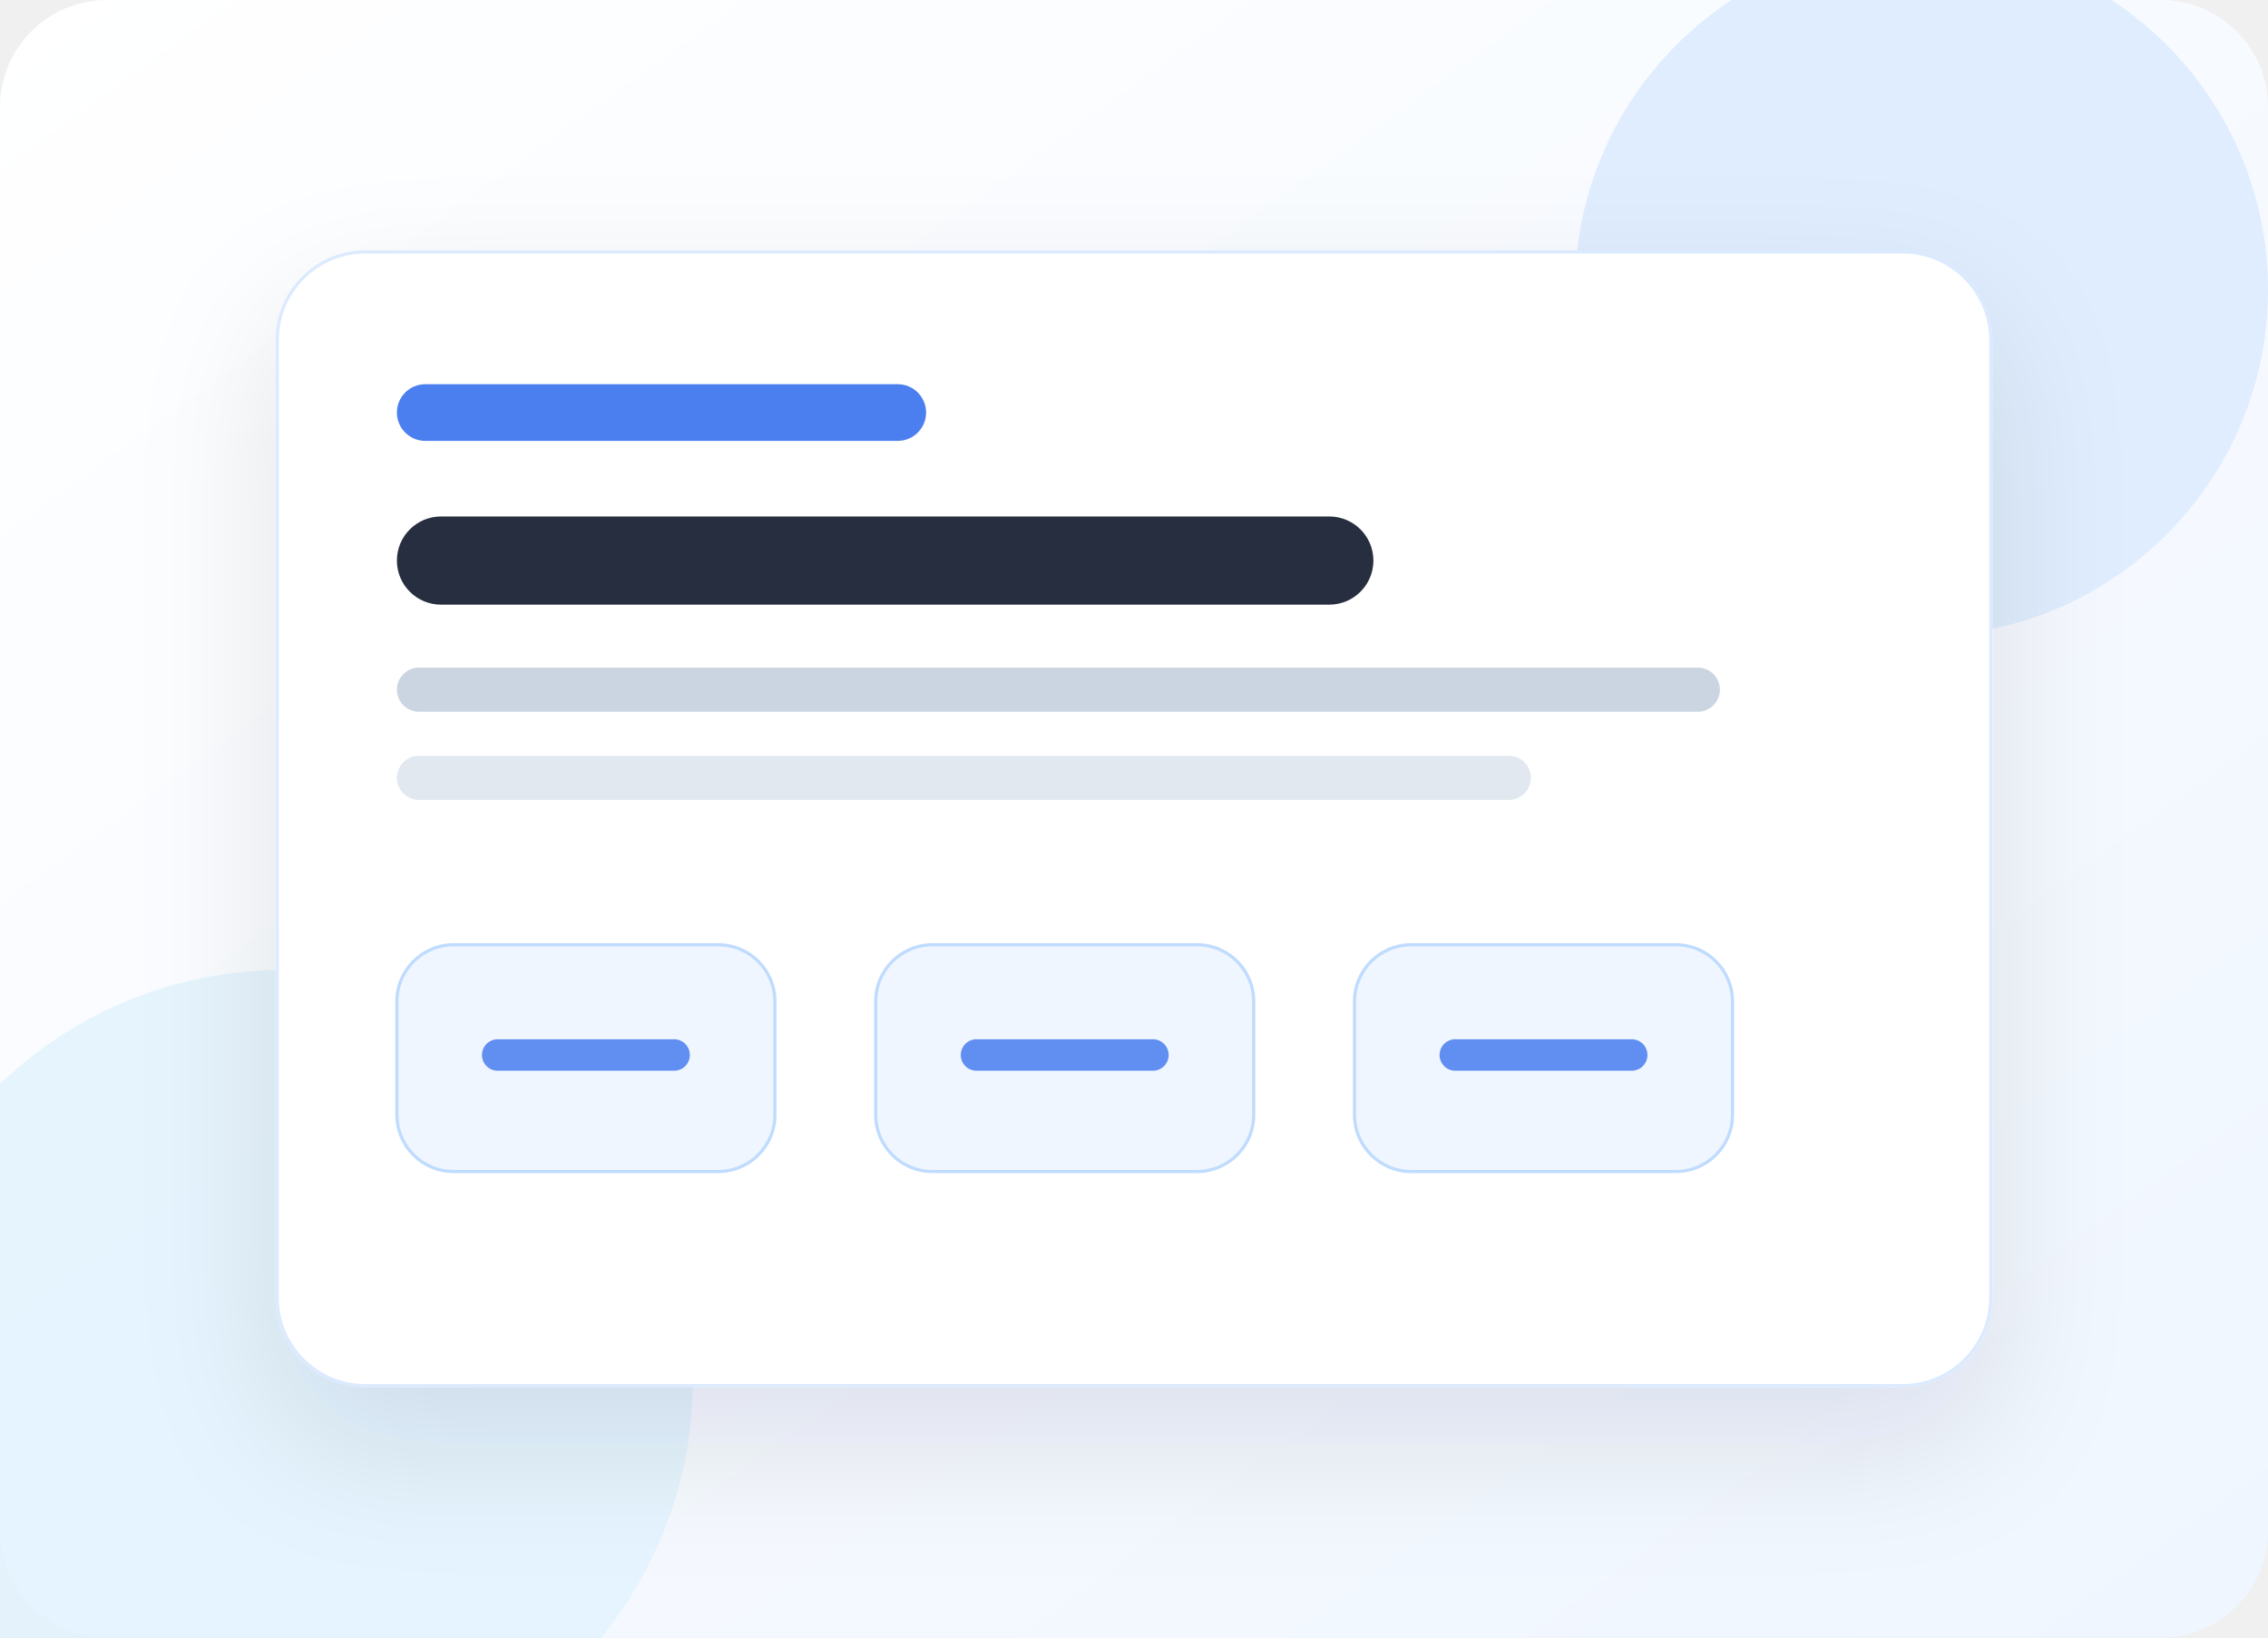
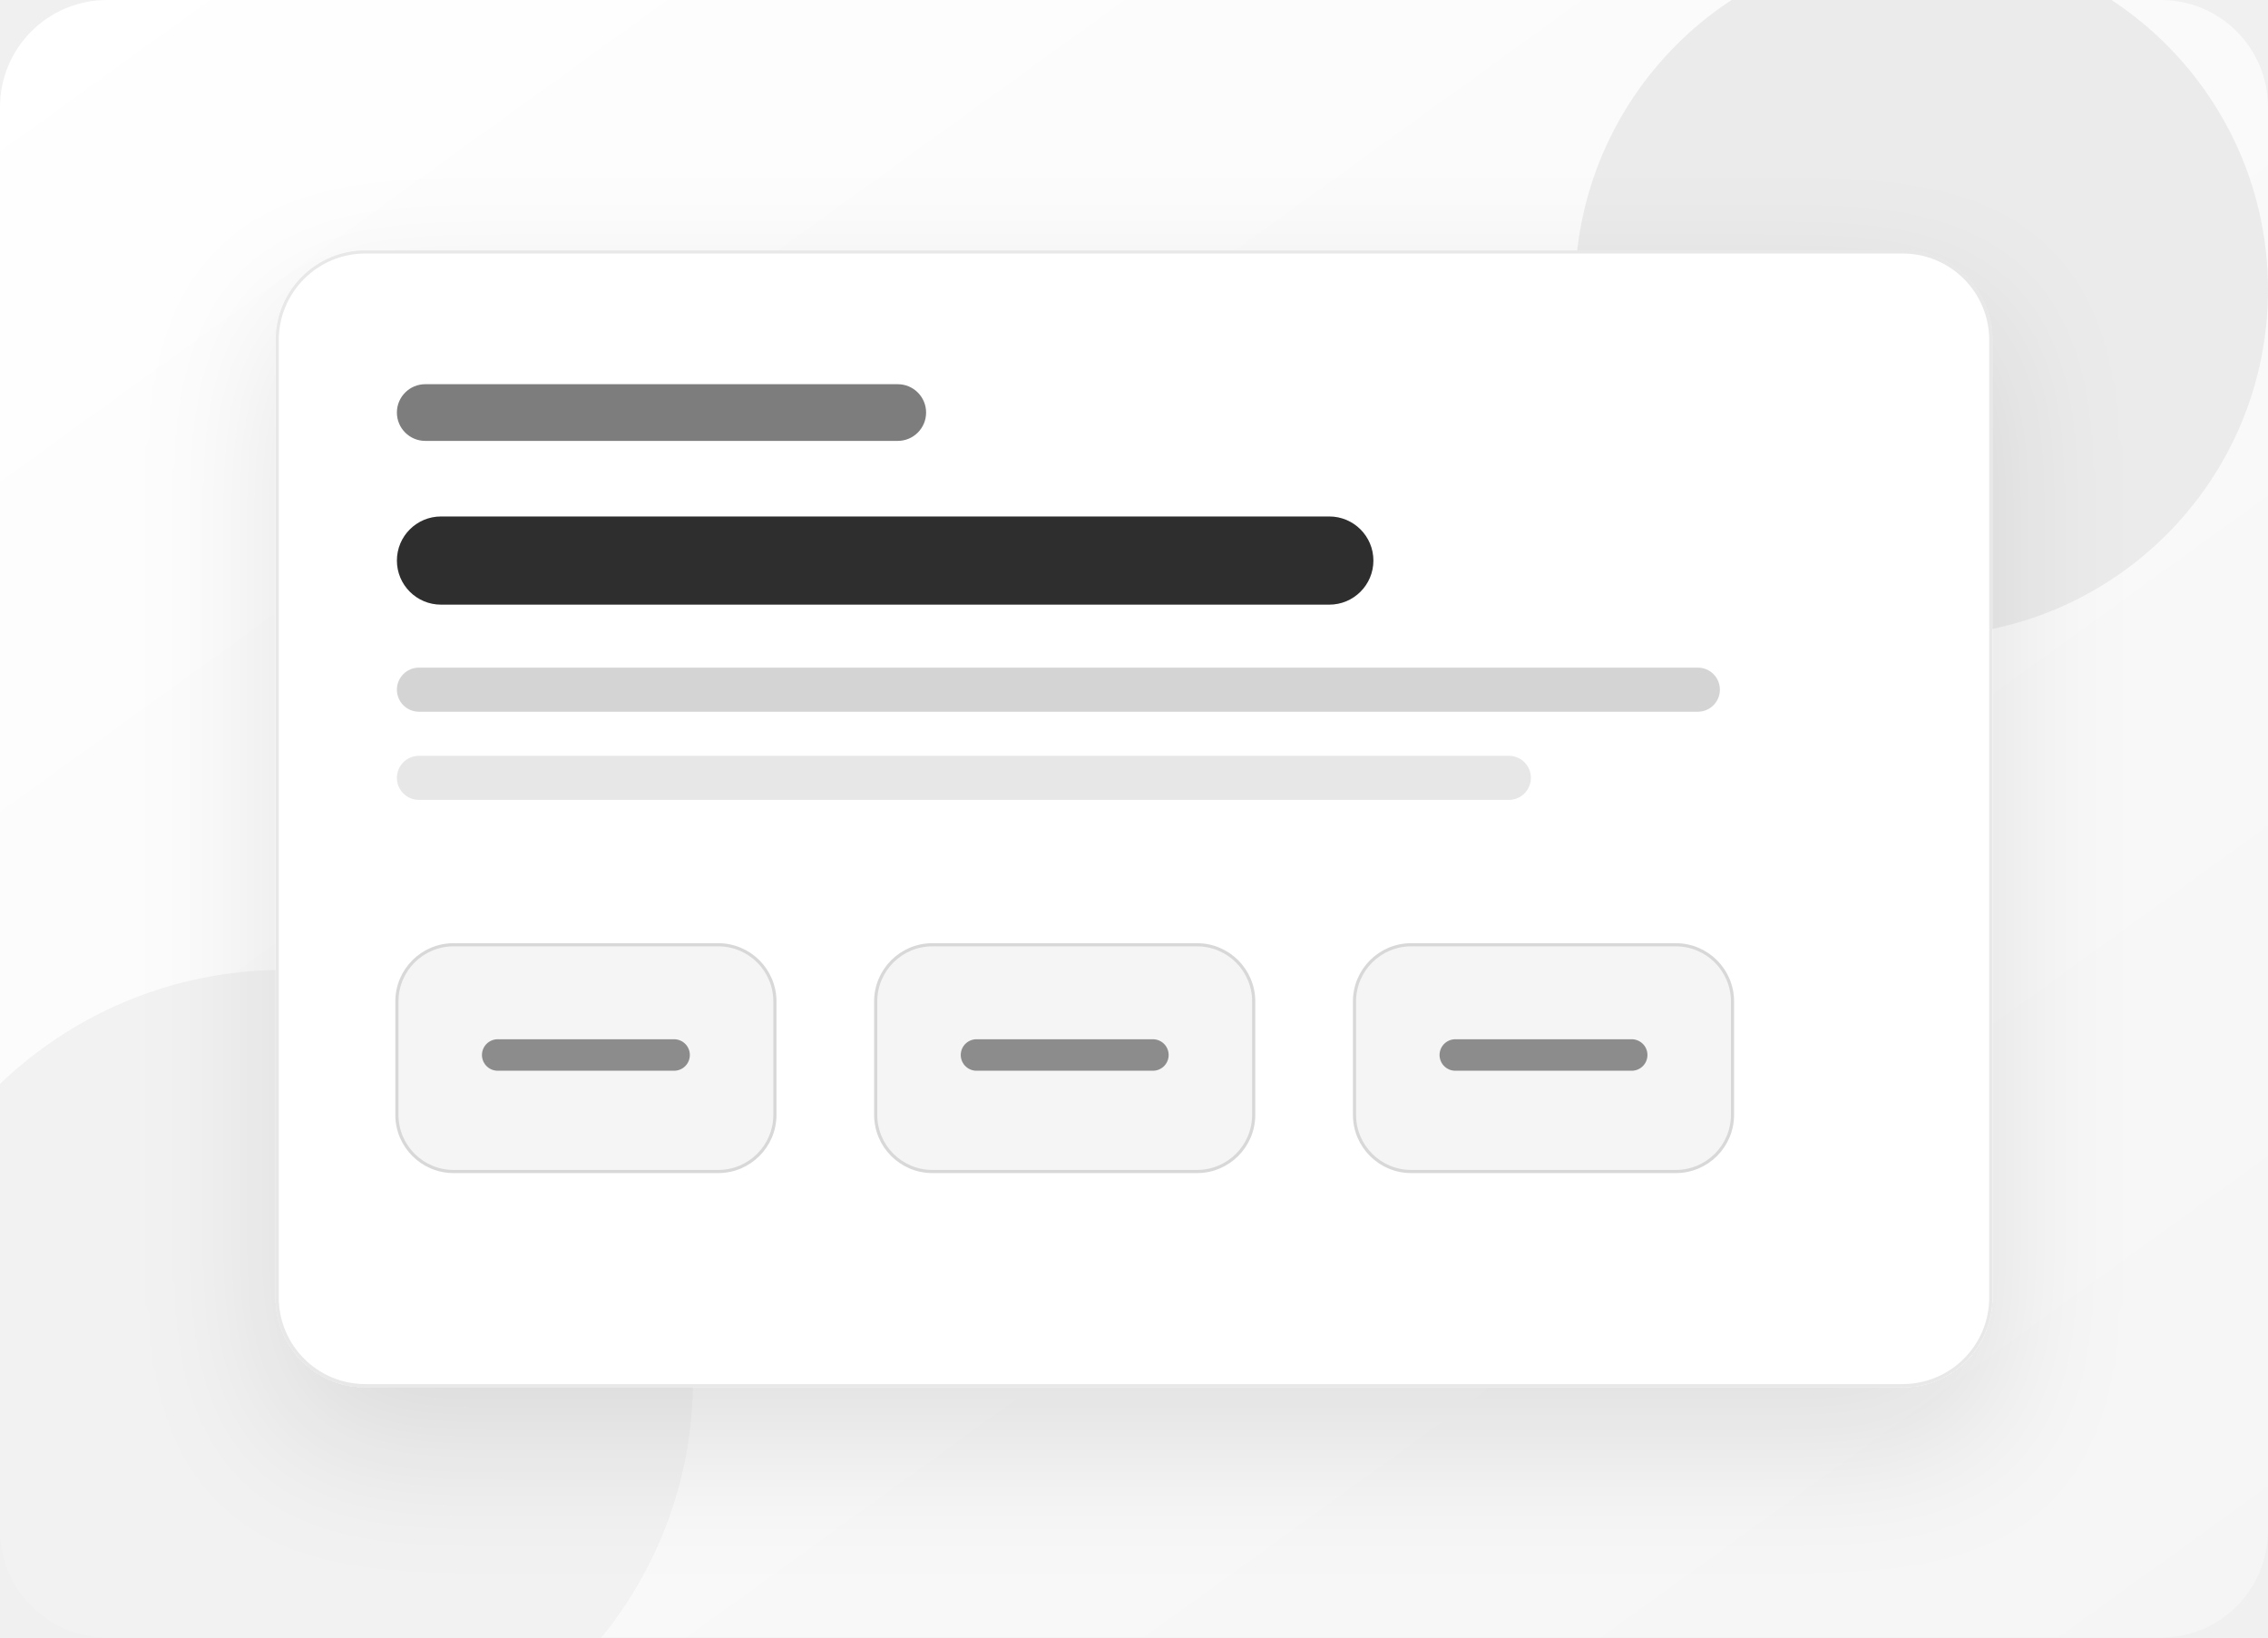
<svg xmlns="http://www.w3.org/2000/svg" width="720" height="520" viewBox="0 0 720 520" role="img" aria-label="웹사이트 구조를 정리하는 NOVAWORK 일러스트">
  <defs>
    <linearGradient id="bg" x1="0" x2="1" y1="0" y2="1">
      <stop offset="0" stop-color="#ffffff" />
-       <stop offset="1" stop-color="#eff6ff" />
+       <stop offset="1" stop-color="#f5f5f5" />
    </linearGradient>
    <filter id="soft" x="-20%" y="-20%" width="140%" height="140%">
-       <feDropShadow dx="0" dy="18" stdDeviation="22" flood-color="#0f172a" flood-opacity="0.10" />
+       <feDropShadow dx="0" dy="18" stdDeviation="22" flood-color="#171717" flood-opacity="0.10" />
    </filter>
  </defs>
  <rect width="720" height="520" rx="34" fill="url(#bg)" />
-   <circle cx="610" cy="92" r="110" fill="#dbeafe" opacity="0.82" />
-   <circle cx="90" cy="438" r="130" fill="#e0f2fe" opacity="0.78" />
+   <circle cx="610" cy="92" r="110" fill="#e8e8e8" opacity="0.82" />
+   <circle cx="90" cy="438" r="130" fill="#efefef" opacity="0.78" />
  <g filter="url(#soft)">
-     <rect x="88" y="80" width="544" height="360" rx="28" fill="#fff" stroke="#dbeafe" />
-     <rect x="126" y="122" width="168" height="18" rx="9" fill="#2563eb" opacity="0.82" />
-     <rect x="126" y="164" width="310" height="28" rx="14" fill="#0f172a" opacity="0.9" />
-     <rect x="126" y="212" width="420" height="14" rx="7" fill="#cbd5e1" />
-     <rect x="126" y="240" width="360" height="14" rx="7" fill="#e2e8f0" />
-     <rect x="126" y="300" width="120" height="72" rx="18" fill="#eff6ff" stroke="#bfdbfe" />
-     <rect x="278" y="300" width="120" height="72" rx="18" fill="#eff6ff" stroke="#bfdbfe" />
-     <rect x="430" y="300" width="120" height="72" rx="18" fill="#eff6ff" stroke="#bfdbfe" />
-     <path d="M158 335h56M310 335h56M462 335h56" stroke="#2563eb" stroke-width="10" stroke-linecap="round" opacity="0.7" />
+     <rect x="88" y="80" width="544" height="360" rx="28" fill="#ffffff" stroke="#e8e8e8" />
+     <rect x="126" y="122" width="168" height="18" rx="9" fill="#606060" opacity="0.82" />
+     <rect x="126" y="164" width="310" height="28" rx="14" fill="#171717" opacity="0.9" />
+     <rect x="126" y="212" width="420" height="14" rx="7" fill="#d4d4d4" />
+     <rect x="126" y="240" width="360" height="14" rx="7" fill="#e7e7e7" />
+     <rect x="126" y="300" width="120" height="72" rx="18" fill="#f5f5f5" stroke="#d8d8d8" />
+     <rect x="278" y="300" width="120" height="72" rx="18" fill="#f5f5f5" stroke="#d8d8d8" />
+     <rect x="430" y="300" width="120" height="72" rx="18" fill="#f5f5f5" stroke="#d8d8d8" />
+     <path d="M158 335h56M310 335h56M462 335h56" stroke="#606060" stroke-width="10" stroke-linecap="round" opacity="0.7" />
  </g>
</svg>
